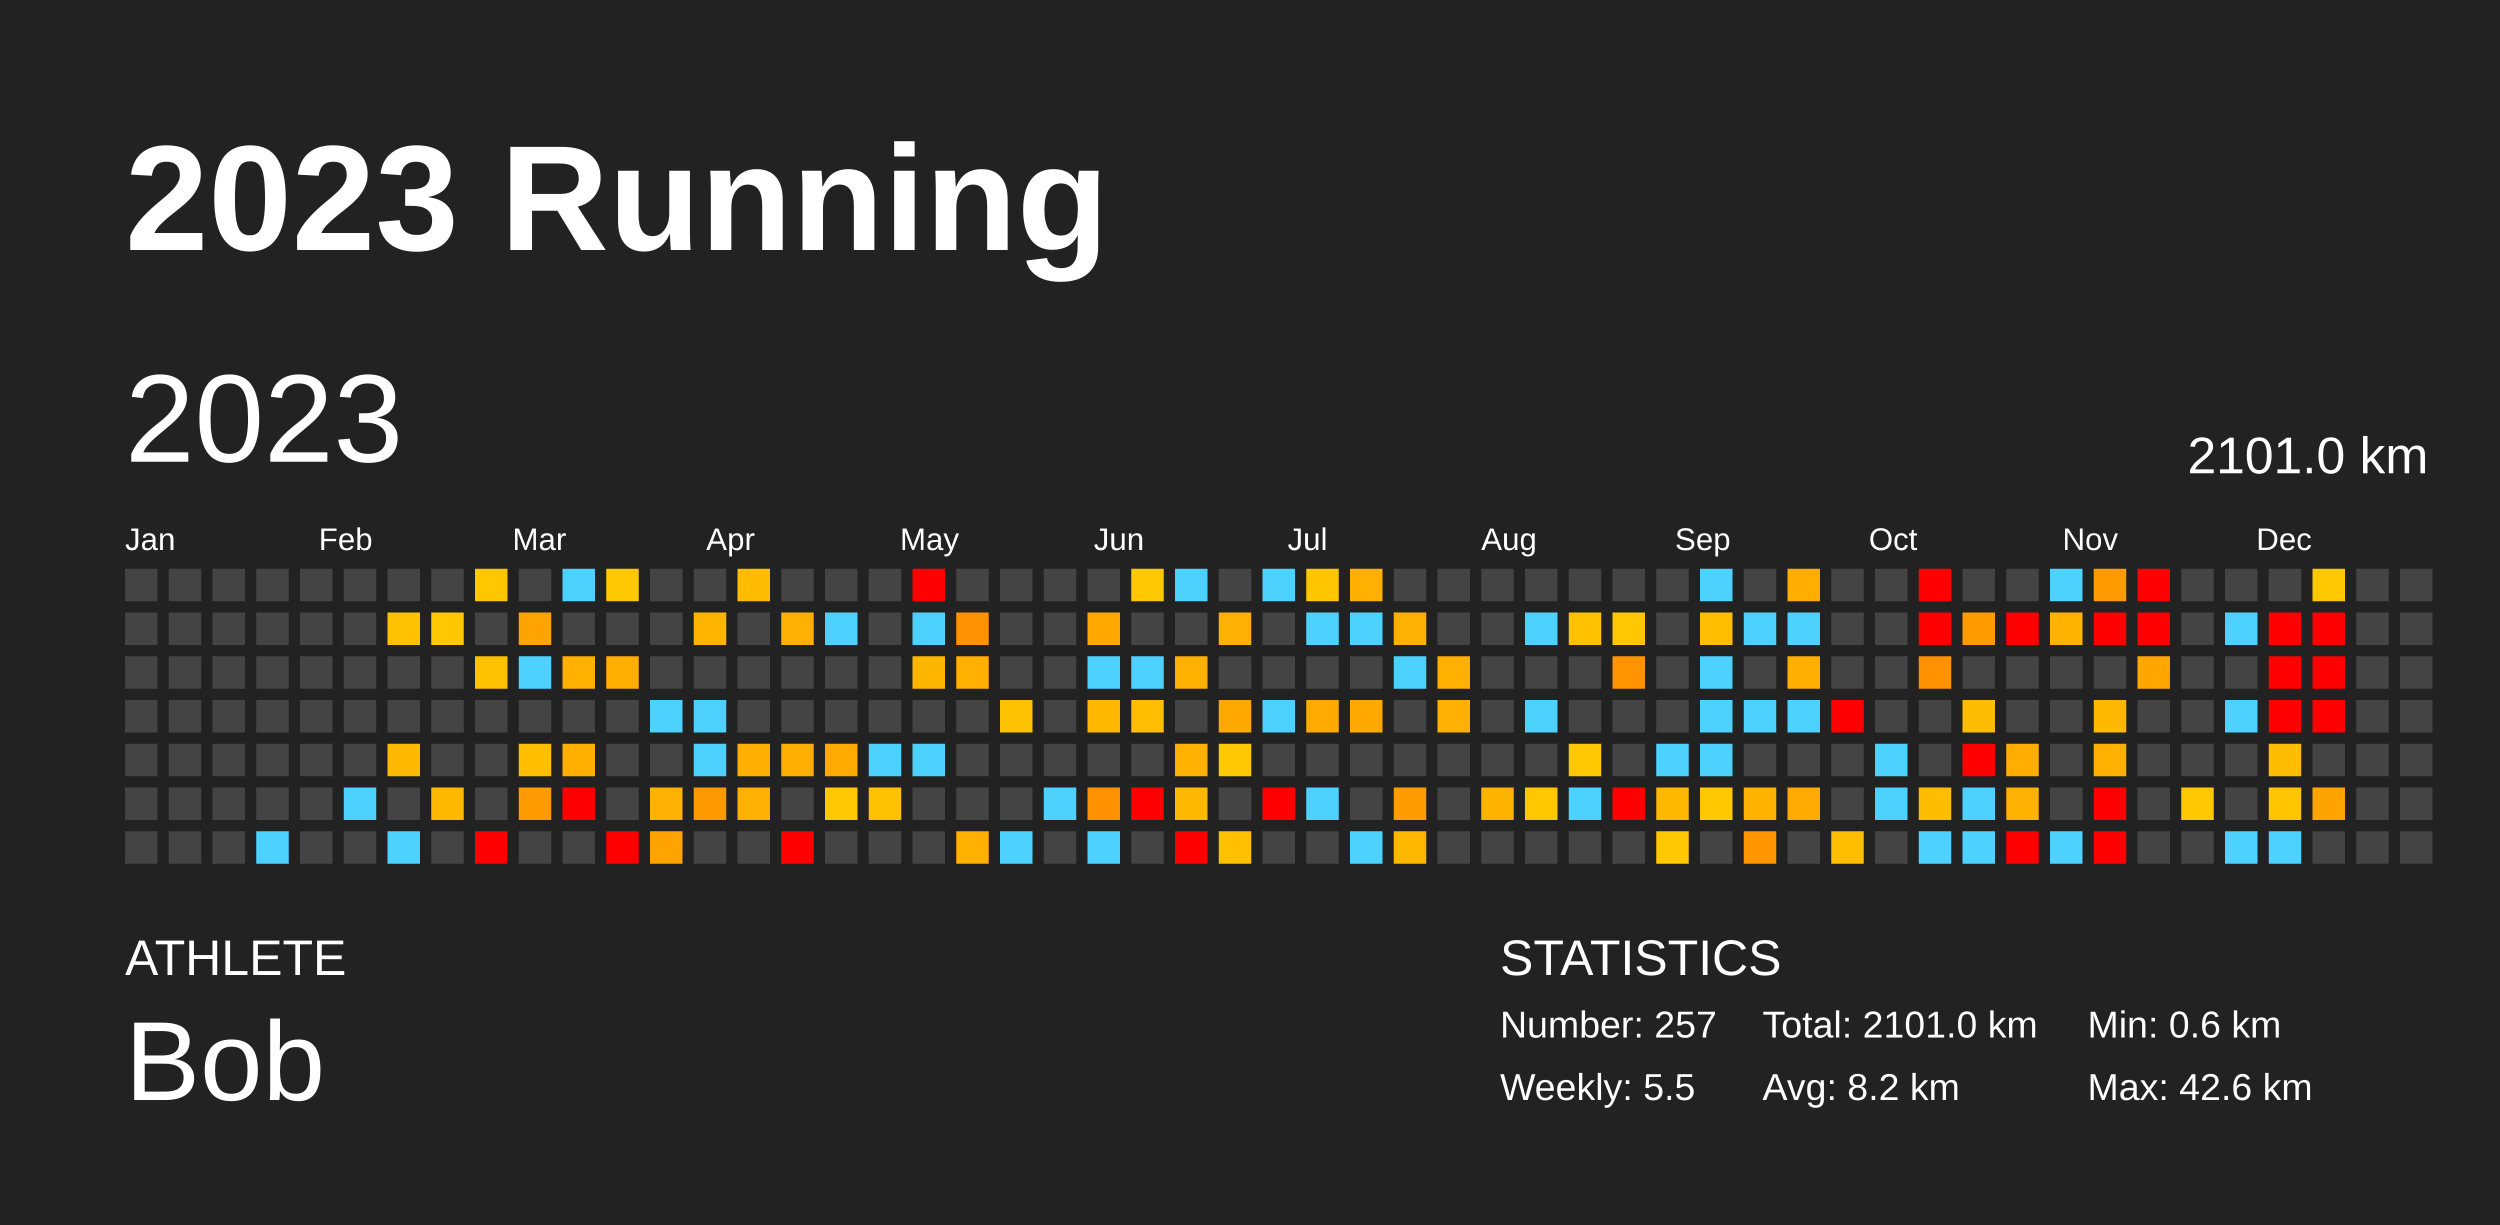
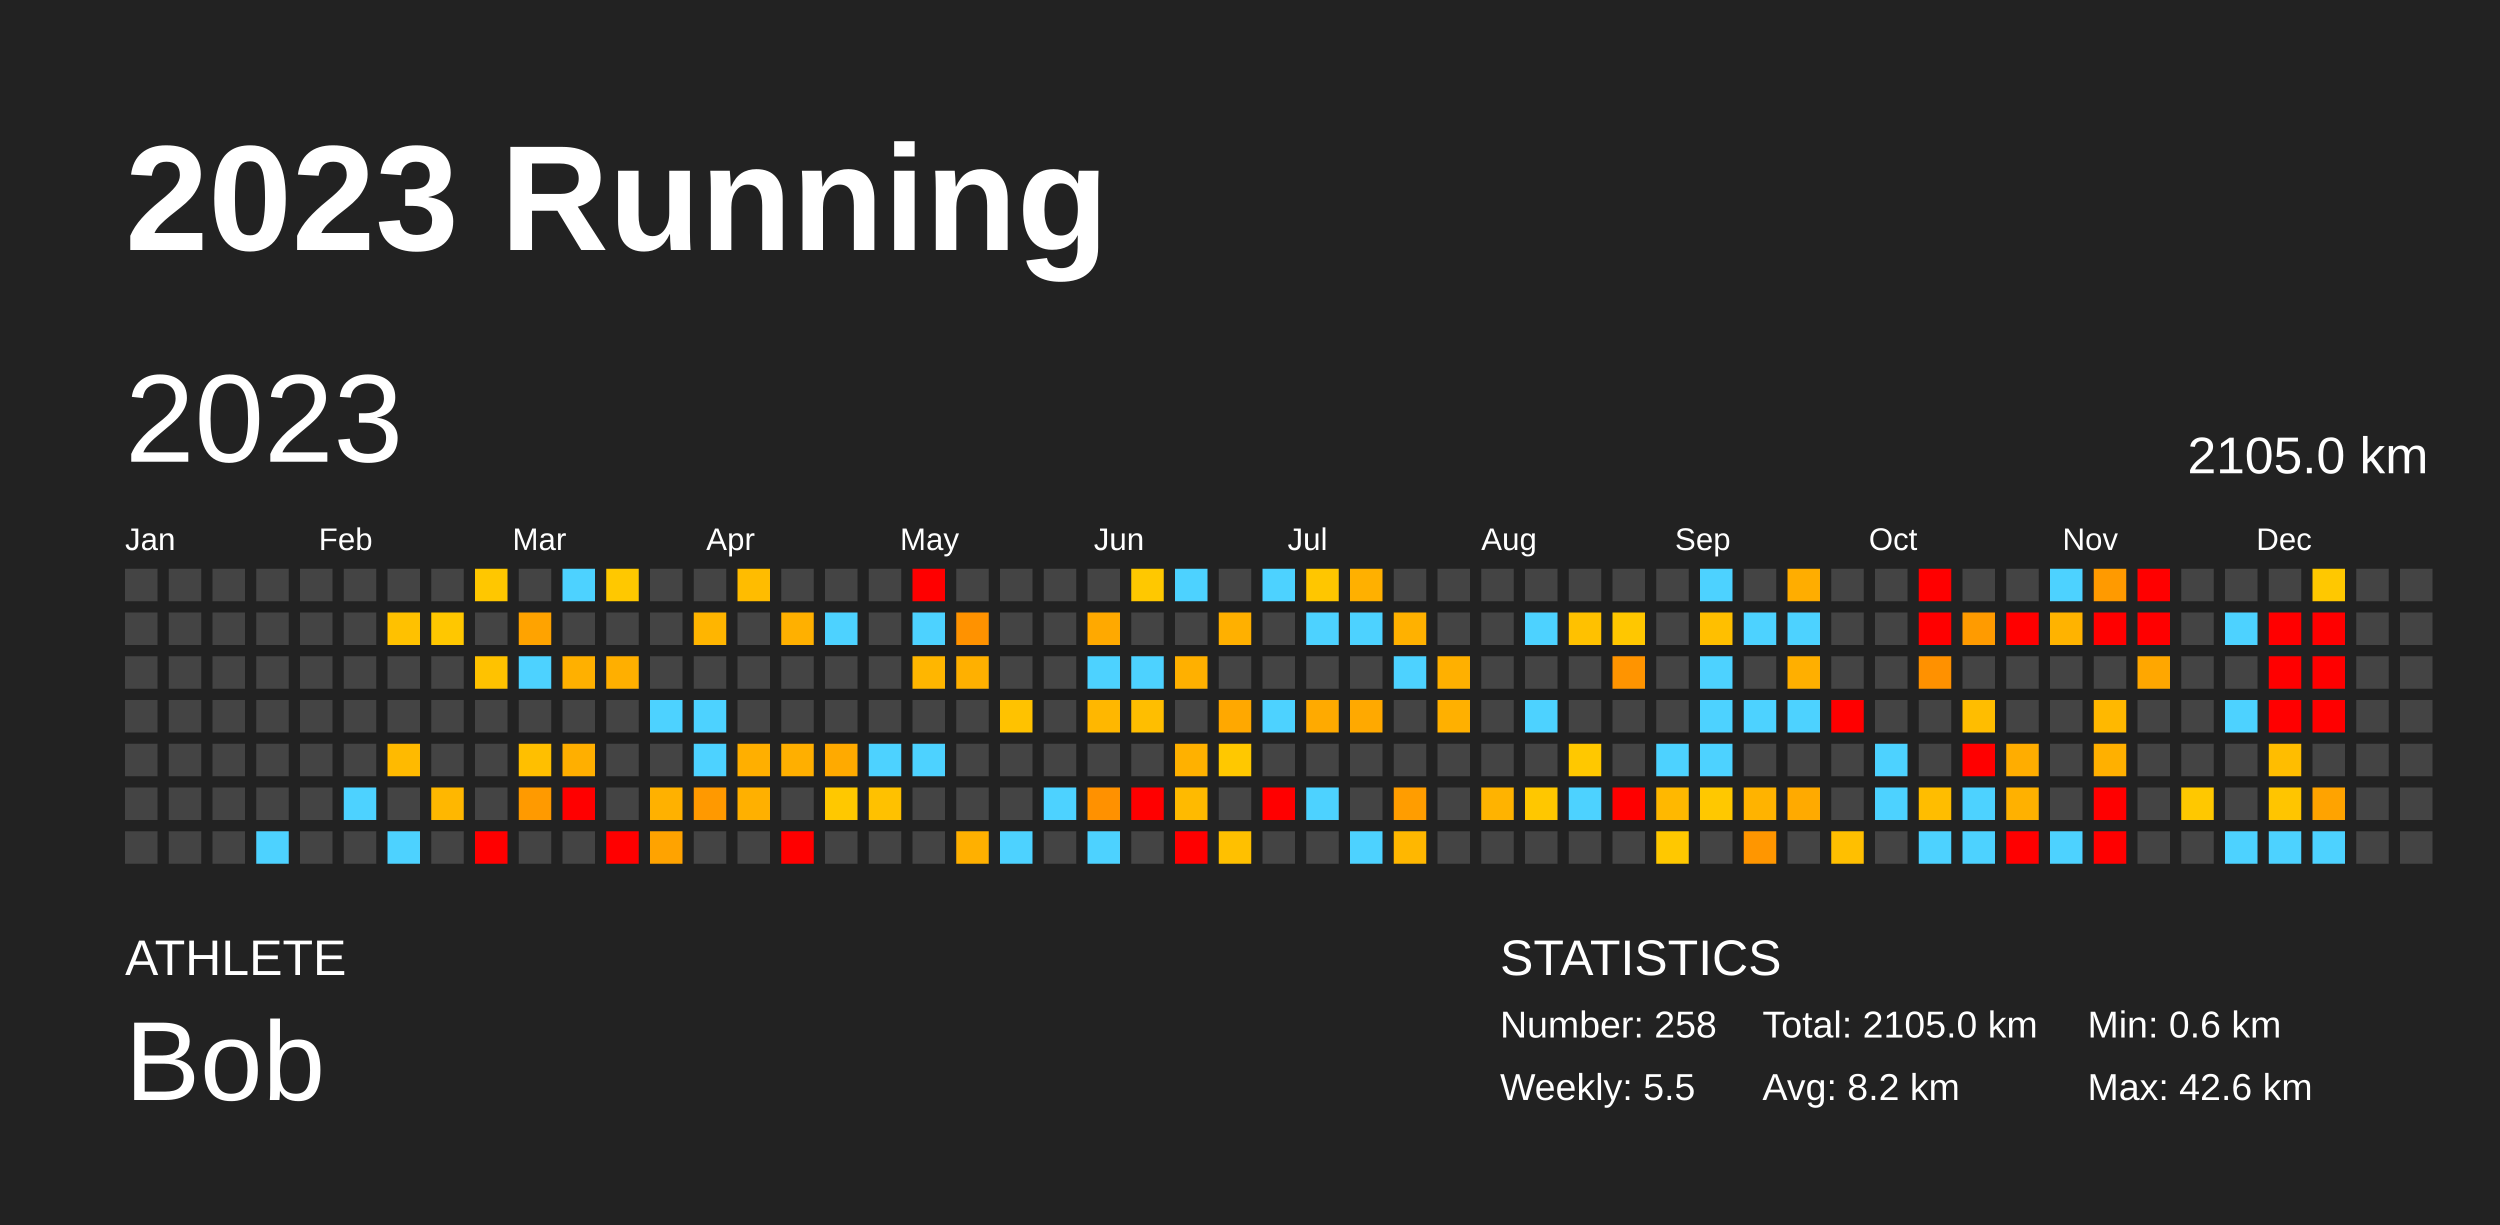
<svg xmlns="http://www.w3.org/2000/svg" baseProfile="full" height="98mm" version="1.1" viewBox="0,0,200,98" width="200mm">
  <defs />
  <rect fill="#222222" height="98" width="200" x="0" y="0" />
  <text fill="#FFFFFF" style="font-size:12px; font-family:Arial; font-weight:bold;" x="10" y="20">2023 Running</text>
  <text fill="#FFFFFF" style="font-size:4px; font-family:Arial" x="10" y="78">ATHLETE</text>
  <text fill="#FFFFFF" style="font-size:9px; font-family:Arial" x="10" y="88">Bob</text>
  <text fill="#FFFFFF" style="font-size:4px; font-family:Arial" x="120" y="78">STATISTICS</text>
-   <text fill="#FFFFFF" style="font-size:3px; font-family:Arial" x="120" y="83">Number: 257</text>
+   <text fill="#FFFFFF" style="font-size:3px; font-family:Arial" x="120" y="83">Number: 258</text>
  <text fill="#FFFFFF" style="font-size:3px; font-family:Arial" x="120" y="88">Weekly: 5.5</text>
-   <text fill="#FFFFFF" style="font-size:3px; font-family:Arial" x="141" y="83">Total: 2101.0 km</text>
+   <text fill="#FFFFFF" style="font-size:3px; font-family:Arial" x="141" y="83">Total: 2105.0 km</text>
  <text fill="#FFFFFF" style="font-size:3px; font-family:Arial" x="141" y="88">Avg: 8.2 km</text>
  <text fill="#FFFFFF" style="font-size:3px; font-family:Arial" x="167" y="83">Min: 0.6 km</text>
  <text fill="#FFFFFF" style="font-size:3px; font-family:Arial" x="167" y="88">Max: 42.6 km</text>
  <text dominant-baseline="hanging" fill="#FFFFFF" style="font-size:10.0px; font-family:Arial;" x="10" y="30">2023</text>
-   <text dominant-baseline="hanging" fill="#FFFFFF" style="font-size:4.125px; font-family:Arial;" x="175" y="35">2101.0 km</text>
+   <text dominant-baseline="hanging" fill="#FFFFFF" style="font-size:4.125px; font-family:Arial;" x="175" y="35">2105.0 km</text>
  <text fill="#FFFFFF" style="font-size:2.5px; font-family:Arial" x="10.0" y="44">Jan</text>
  <text fill="#FFFFFF" style="font-size:2.5px; font-family:Arial" x="25.5" y="44">Feb</text>
  <text fill="#FFFFFF" style="font-size:2.5px; font-family:Arial" x="41.0" y="44">Mar</text>
  <text fill="#FFFFFF" style="font-size:2.5px; font-family:Arial" x="56.5" y="44">Apr</text>
  <text fill="#FFFFFF" style="font-size:2.5px; font-family:Arial" x="72.0" y="44">May</text>
  <text fill="#FFFFFF" style="font-size:2.5px; font-family:Arial" x="87.5" y="44">Jun</text>
  <text fill="#FFFFFF" style="font-size:2.5px; font-family:Arial" x="103.0" y="44">Jul</text>
  <text fill="#FFFFFF" style="font-size:2.5px; font-family:Arial" x="118.5" y="44">Aug</text>
  <text fill="#FFFFFF" style="font-size:2.5px; font-family:Arial" x="134.0" y="44">Sep</text>
  <text fill="#FFFFFF" style="font-size:2.5px; font-family:Arial" x="149.5" y="44">Oct</text>
  <text fill="#FFFFFF" style="font-size:2.5px; font-family:Arial" x="165.0" y="44">Nov</text>
  <text fill="#FFFFFF" style="font-size:2.5px; font-family:Arial" x="180.5" y="44">Dec</text>
  <rect fill="#444444" height="2.6" width="2.6" x="10.0" y="45.5" />
  <rect fill="#444444" height="2.6" width="2.6" x="10.0" y="49.0" />
  <rect fill="#444444" height="2.6" width="2.6" x="10.0" y="52.5" />
  <rect fill="#444444" height="2.6" width="2.6" x="10.0" y="56.0" />
  <rect fill="#444444" height="2.6" width="2.6" x="10.0" y="59.5" />
  <rect fill="#444444" height="2.6" width="2.6" x="10.0" y="63.0" />
  <rect fill="#444444" height="2.6" width="2.6" x="10.0" y="66.5" />
  <rect fill="#444444" height="2.6" width="2.6" x="13.5" y="45.5" />
  <rect fill="#444444" height="2.6" width="2.6" x="13.5" y="49.0" />
  <rect fill="#444444" height="2.6" width="2.6" x="13.5" y="52.5" />
  <rect fill="#444444" height="2.6" width="2.6" x="13.5" y="56.0" />
  <rect fill="#444444" height="2.6" width="2.6" x="13.5" y="59.5" />
  <rect fill="#444444" height="2.6" width="2.6" x="13.5" y="63.0" />
  <rect fill="#444444" height="2.6" width="2.6" x="13.5" y="66.5" />
  <rect fill="#444444" height="2.6" width="2.6" x="17.0" y="45.5" />
  <rect fill="#444444" height="2.6" width="2.6" x="17.0" y="49.0" />
  <rect fill="#444444" height="2.6" width="2.6" x="17.0" y="52.5" />
  <rect fill="#444444" height="2.6" width="2.6" x="17.0" y="56.0" />
  <rect fill="#444444" height="2.6" width="2.6" x="17.0" y="59.5" />
  <rect fill="#444444" height="2.6" width="2.6" x="17.0" y="63.0" />
  <rect fill="#444444" height="2.6" width="2.6" x="17.0" y="66.5" />
  <rect fill="#444444" height="2.6" width="2.6" x="20.5" y="45.5" />
  <rect fill="#444444" height="2.6" width="2.6" x="20.5" y="49.0" />
  <rect fill="#444444" height="2.6" width="2.6" x="20.5" y="52.5" />
  <rect fill="#444444" height="2.6" width="2.6" x="20.5" y="56.0" />
  <rect fill="#444444" height="2.6" width="2.6" x="20.5" y="59.5" />
  <rect fill="#444444" height="2.6" width="2.6" x="20.5" y="63.0" />
  <rect fill="#4dd2ff" height="2.6" width="2.6" x="20.5" y="66.5" />
  <rect fill="#444444" height="2.6" width="2.6" x="24.0" y="45.5" />
  <rect fill="#444444" height="2.6" width="2.6" x="24.0" y="49.0" />
  <rect fill="#444444" height="2.6" width="2.6" x="24.0" y="52.5" />
  <rect fill="#444444" height="2.6" width="2.6" x="24.0" y="56.0" />
  <rect fill="#444444" height="2.6" width="2.6" x="24.0" y="59.5" />
  <rect fill="#444444" height="2.6" width="2.6" x="24.0" y="63.0" />
  <rect fill="#444444" height="2.6" width="2.6" x="24.0" y="66.5" />
  <rect fill="#444444" height="2.6" width="2.6" x="27.5" y="45.5" />
  <rect fill="#444444" height="2.6" width="2.6" x="27.5" y="49.0" />
  <rect fill="#444444" height="2.6" width="2.6" x="27.5" y="52.5" />
  <rect fill="#444444" height="2.6" width="2.6" x="27.5" y="56.0" />
  <rect fill="#444444" height="2.6" width="2.6" x="27.5" y="59.5" />
  <rect fill="#4dd2ff" height="2.6" width="2.6" x="27.5" y="63.0" />
  <rect fill="#444444" height="2.6" width="2.6" x="27.5" y="66.5" />
  <rect fill="#444444" height="2.6" width="2.6" x="31.0" y="45.5" />
  <rect fill="#ffc100" height="2.6" width="2.6" x="31.0" y="49.0" />
  <rect fill="#444444" height="2.6" width="2.6" x="31.0" y="52.5" />
  <rect fill="#444444" height="2.6" width="2.6" x="31.0" y="56.0" />
  <rect fill="#ffba00" height="2.6" width="2.6" x="31.0" y="59.5" />
  <rect fill="#444444" height="2.6" width="2.6" x="31.0" y="63.0" />
  <rect fill="#4dd2ff" height="2.6" width="2.6" x="31.0" y="66.5" />
  <rect fill="#444444" height="2.6" width="2.6" x="34.5" y="45.5" />
  <rect fill="#ffc700" height="2.6" width="2.6" x="34.5" y="49.0" />
  <rect fill="#444444" height="2.6" width="2.6" x="34.5" y="52.5" />
  <rect fill="#444444" height="2.6" width="2.6" x="34.5" y="56.0" />
  <rect fill="#444444" height="2.6" width="2.6" x="34.5" y="59.5" />
  <rect fill="#ffb700" height="2.6" width="2.6" x="34.5" y="63.0" />
  <rect fill="#444444" height="2.6" width="2.6" x="34.5" y="66.5" />
  <rect fill="#ffc700" height="2.6" width="2.6" x="38.0" y="45.5" />
  <rect fill="#444444" height="2.6" width="2.6" x="38.0" y="49.0" />
  <rect fill="#ffc200" height="2.6" width="2.6" x="38.0" y="52.5" />
  <rect fill="#444444" height="2.6" width="2.6" x="38.0" y="56.0" />
  <rect fill="#444444" height="2.6" width="2.6" x="38.0" y="59.5" />
  <rect fill="#444444" height="2.6" width="2.6" x="38.0" y="63.0" />
  <rect fill="red" height="2.6" width="2.6" x="38.0" y="66.5" />
  <rect fill="#444444" height="2.6" width="2.6" x="41.5" y="45.5" />
  <rect fill="#ffa300" height="2.6" width="2.6" x="41.5" y="49.0" />
  <rect fill="#4dd2ff" height="2.6" width="2.6" x="41.5" y="52.5" />
  <rect fill="#444444" height="2.6" width="2.6" x="41.5" y="56.0" />
  <rect fill="#ffbf00" height="2.6" width="2.6" x="41.5" y="59.5" />
  <rect fill="#ff9a00" height="2.6" width="2.6" x="41.5" y="63.0" />
  <rect fill="#444444" height="2.6" width="2.6" x="41.5" y="66.5" />
  <rect fill="#4dd2ff" height="2.6" width="2.6" x="45.0" y="45.5" />
  <rect fill="#444444" height="2.6" width="2.6" x="45.0" y="49.0" />
  <rect fill="#ffb000" height="2.6" width="2.6" x="45.0" y="52.5" />
  <rect fill="#444444" height="2.6" width="2.6" x="45.0" y="56.0" />
  <rect fill="#ffaf00" height="2.6" width="2.6" x="45.0" y="59.5" />
  <rect fill="red" height="2.6" width="2.6" x="45.0" y="63.0" />
  <rect fill="#444444" height="2.6" width="2.6" x="45.0" y="66.5" />
  <rect fill="#ffc800" height="2.6" width="2.6" x="48.5" y="45.5" />
  <rect fill="#444444" height="2.6" width="2.6" x="48.5" y="49.0" />
  <rect fill="#ffaf00" height="2.6" width="2.6" x="48.5" y="52.5" />
  <rect fill="#444444" height="2.6" width="2.6" x="48.5" y="56.0" />
  <rect fill="#444444" height="2.6" width="2.6" x="48.5" y="59.5" />
  <rect fill="#444444" height="2.6" width="2.6" x="48.5" y="63.0" />
  <rect fill="red" height="2.6" width="2.6" x="48.5" y="66.5" />
  <rect fill="#444444" height="2.6" width="2.6" x="52.0" y="45.5" />
  <rect fill="#444444" height="2.6" width="2.6" x="52.0" y="49.0" />
  <rect fill="#444444" height="2.6" width="2.6" x="52.0" y="52.5" />
  <rect fill="#4dd2ff" height="2.6" width="2.6" x="52.0" y="56.0" />
  <rect fill="#444444" height="2.6" width="2.6" x="52.0" y="59.5" />
  <rect fill="#ffb100" height="2.6" width="2.6" x="52.0" y="63.0" />
  <rect fill="#ffa300" height="2.6" width="2.6" x="52.0" y="66.5" />
  <rect fill="#444444" height="2.6" width="2.6" x="55.5" y="45.5" />
  <rect fill="#ffb500" height="2.6" width="2.6" x="55.5" y="49.0" />
  <rect fill="#444444" height="2.6" width="2.6" x="55.5" y="52.5" />
  <rect fill="#4dd2ff" height="2.6" width="2.6" x="55.5" y="56.0" />
  <rect fill="#4dd2ff" height="2.6" width="2.6" x="55.5" y="59.5" />
  <rect fill="#ff9900" height="2.6" width="2.6" x="55.5" y="63.0" />
  <rect fill="#444444" height="2.6" width="2.6" x="55.5" y="66.5" />
  <rect fill="#ffbc00" height="2.6" width="2.6" x="59.0" y="45.5" />
  <rect fill="#444444" height="2.6" width="2.6" x="59.0" y="49.0" />
  <rect fill="#444444" height="2.6" width="2.6" x="59.0" y="52.5" />
  <rect fill="#444444" height="2.6" width="2.6" x="59.0" y="56.0" />
  <rect fill="#ffaf00" height="2.6" width="2.6" x="59.0" y="59.5" />
  <rect fill="#ffb000" height="2.6" width="2.6" x="59.0" y="63.0" />
  <rect fill="#444444" height="2.6" width="2.6" x="59.0" y="66.5" />
  <rect fill="#444444" height="2.6" width="2.6" x="62.5" y="45.5" />
  <rect fill="#ffb000" height="2.6" width="2.6" x="62.5" y="49.0" />
  <rect fill="#444444" height="2.6" width="2.6" x="62.5" y="52.5" />
  <rect fill="#444444" height="2.6" width="2.6" x="62.5" y="56.0" />
  <rect fill="#ffaf00" height="2.6" width="2.6" x="62.5" y="59.5" />
  <rect fill="#444444" height="2.6" width="2.6" x="62.5" y="63.0" />
  <rect fill="red" height="2.6" width="2.6" x="62.5" y="66.5" />
  <rect fill="#444444" height="2.6" width="2.6" x="66.0" y="45.5" />
  <rect fill="#4dd2ff" height="2.6" width="2.6" x="66.0" y="49.0" />
  <rect fill="#444444" height="2.6" width="2.6" x="66.0" y="52.5" />
  <rect fill="#444444" height="2.6" width="2.6" x="66.0" y="56.0" />
  <rect fill="#ffaa00" height="2.6" width="2.6" x="66.0" y="59.5" />
  <rect fill="#ffc800" height="2.6" width="2.6" x="66.0" y="63.0" />
  <rect fill="#444444" height="2.6" width="2.6" x="66.0" y="66.5" />
  <rect fill="#444444" height="2.6" width="2.6" x="69.5" y="45.5" />
  <rect fill="#444444" height="2.6" width="2.6" x="69.5" y="49.0" />
  <rect fill="#444444" height="2.6" width="2.6" x="69.5" y="52.5" />
  <rect fill="#444444" height="2.6" width="2.6" x="69.5" y="56.0" />
  <rect fill="#4dd2ff" height="2.6" width="2.6" x="69.5" y="59.5" />
  <rect fill="#ffc100" height="2.6" width="2.6" x="69.5" y="63.0" />
  <rect fill="#444444" height="2.6" width="2.6" x="69.5" y="66.5" />
  <rect fill="red" height="2.6" width="2.6" x="73.0" y="45.5" />
  <rect fill="#4dd2ff" height="2.6" width="2.6" x="73.0" y="49.0" />
  <rect fill="#ffb600" height="2.6" width="2.6" x="73.0" y="52.5" />
  <rect fill="#444444" height="2.6" width="2.6" x="73.0" y="56.0" />
  <rect fill="#4dd2ff" height="2.6" width="2.6" x="73.0" y="59.5" />
  <rect fill="#444444" height="2.6" width="2.6" x="73.0" y="63.0" />
  <rect fill="#444444" height="2.6" width="2.6" x="73.0" y="66.5" />
  <rect fill="#444444" height="2.6" width="2.6" x="76.5" y="45.5" />
  <rect fill="#ff9200" height="2.6" width="2.6" x="76.5" y="49.0" />
  <rect fill="#ffb000" height="2.6" width="2.6" x="76.5" y="52.5" />
  <rect fill="#444444" height="2.6" width="2.6" x="76.5" y="56.0" />
  <rect fill="#444444" height="2.6" width="2.6" x="76.5" y="59.5" />
  <rect fill="#444444" height="2.6" width="2.6" x="76.5" y="63.0" />
  <rect fill="#ffb000" height="2.6" width="2.6" x="76.5" y="66.5" />
  <rect fill="#444444" height="2.6" width="2.6" x="80.0" y="45.5" />
  <rect fill="#444444" height="2.6" width="2.6" x="80.0" y="49.0" />
  <rect fill="#444444" height="2.6" width="2.6" x="80.0" y="52.5" />
  <rect fill="#ffc200" height="2.6" width="2.6" x="80.0" y="56.0" />
  <rect fill="#444444" height="2.6" width="2.6" x="80.0" y="59.5" />
  <rect fill="#444444" height="2.6" width="2.6" x="80.0" y="63.0" />
  <rect fill="#4dd2ff" height="2.6" width="2.6" x="80.0" y="66.5" />
  <rect fill="#444444" height="2.6" width="2.6" x="83.5" y="45.5" />
  <rect fill="#444444" height="2.6" width="2.6" x="83.5" y="49.0" />
  <rect fill="#444444" height="2.6" width="2.6" x="83.5" y="52.5" />
  <rect fill="#444444" height="2.6" width="2.6" x="83.5" y="56.0" />
  <rect fill="#444444" height="2.6" width="2.6" x="83.5" y="59.5" />
  <rect fill="#4dd2ff" height="2.6" width="2.6" x="83.5" y="63.0" />
  <rect fill="#444444" height="2.6" width="2.6" x="83.5" y="66.5" />
  <rect fill="#444444" height="2.6" width="2.6" x="87.0" y="45.5" />
  <rect fill="#ffa900" height="2.6" width="2.6" x="87.0" y="49.0" />
  <rect fill="#4dd2ff" height="2.6" width="2.6" x="87.0" y="52.5" />
  <rect fill="#ffb700" height="2.6" width="2.6" x="87.0" y="56.0" />
  <rect fill="#444444" height="2.6" width="2.6" x="87.0" y="59.5" />
  <rect fill="#ff9100" height="2.6" width="2.6" x="87.0" y="63.0" />
  <rect fill="#4dd2ff" height="2.6" width="2.6" x="87.0" y="66.5" />
  <rect fill="#ffc800" height="2.6" width="2.6" x="90.5" y="45.5" />
  <rect fill="#444444" height="2.6" width="2.6" x="90.5" y="49.0" />
  <rect fill="#4dd2ff" height="2.6" width="2.6" x="90.5" y="52.5" />
  <rect fill="#ffbe00" height="2.6" width="2.6" x="90.5" y="56.0" />
  <rect fill="#444444" height="2.6" width="2.6" x="90.5" y="59.5" />
  <rect fill="red" height="2.6" width="2.6" x="90.5" y="63.0" />
  <rect fill="#444444" height="2.6" width="2.6" x="90.5" y="66.5" />
  <rect fill="#4dd2ff" height="2.6" width="2.6" x="94.0" y="45.5" />
  <rect fill="#444444" height="2.6" width="2.6" x="94.0" y="49.0" />
  <rect fill="#ffb000" height="2.6" width="2.6" x="94.0" y="52.5" />
  <rect fill="#444444" height="2.6" width="2.6" x="94.0" y="56.0" />
  <rect fill="#ffb100" height="2.6" width="2.6" x="94.0" y="59.5" />
  <rect fill="#ffba00" height="2.6" width="2.6" x="94.0" y="63.0" />
  <rect fill="red" height="2.6" width="2.6" x="94.0" y="66.5" />
  <rect fill="#444444" height="2.6" width="2.6" x="97.5" y="45.5" />
  <rect fill="#ffb000" height="2.6" width="2.6" x="97.5" y="49.0" />
  <rect fill="#444444" height="2.6" width="2.6" x="97.5" y="52.5" />
  <rect fill="#ffa800" height="2.6" width="2.6" x="97.5" y="56.0" />
  <rect fill="#ffc800" height="2.6" width="2.6" x="97.5" y="59.5" />
  <rect fill="#444444" height="2.6" width="2.6" x="97.5" y="63.0" />
  <rect fill="#ffc000" height="2.6" width="2.6" x="97.5" y="66.5" />
  <rect fill="#4dd2ff" height="2.6" width="2.6" x="101.0" y="45.5" />
  <rect fill="#444444" height="2.6" width="2.6" x="101.0" y="49.0" />
  <rect fill="#444444" height="2.6" width="2.6" x="101.0" y="52.5" />
  <rect fill="#4dd2ff" height="2.6" width="2.6" x="101.0" y="56.0" />
  <rect fill="#444444" height="2.6" width="2.6" x="101.0" y="59.5" />
  <rect fill="red" height="2.6" width="2.6" x="101.0" y="63.0" />
  <rect fill="#444444" height="2.6" width="2.6" x="101.0" y="66.5" />
  <rect fill="#ffc600" height="2.6" width="2.6" x="104.5" y="45.5" />
  <rect fill="#4dd2ff" height="2.6" width="2.6" x="104.5" y="49.0" />
  <rect fill="#444444" height="2.6" width="2.6" x="104.5" y="52.5" />
  <rect fill="#ffaa00" height="2.6" width="2.6" x="104.5" y="56.0" />
  <rect fill="#444444" height="2.6" width="2.6" x="104.5" y="59.5" />
  <rect fill="#4dd2ff" height="2.6" width="2.6" x="104.5" y="63.0" />
  <rect fill="#444444" height="2.6" width="2.6" x="104.5" y="66.5" />
  <rect fill="#ffb000" height="2.6" width="2.6" x="108.0" y="45.5" />
  <rect fill="#4dd2ff" height="2.6" width="2.6" x="108.0" y="49.0" />
  <rect fill="#444444" height="2.6" width="2.6" x="108.0" y="52.5" />
  <rect fill="#ffa900" height="2.6" width="2.6" x="108.0" y="56.0" />
  <rect fill="#444444" height="2.6" width="2.6" x="108.0" y="59.5" />
  <rect fill="#444444" height="2.6" width="2.6" x="108.0" y="63.0" />
  <rect fill="#4dd2ff" height="2.6" width="2.6" x="108.0" y="66.5" />
  <rect fill="#444444" height="2.6" width="2.6" x="111.5" y="45.5" />
  <rect fill="#ffb100" height="2.6" width="2.6" x="111.5" y="49.0" />
  <rect fill="#4dd2ff" height="2.6" width="2.6" x="111.5" y="52.5" />
  <rect fill="#444444" height="2.6" width="2.6" x="111.5" y="56.0" />
  <rect fill="#444444" height="2.6" width="2.6" x="111.5" y="59.5" />
  <rect fill="#ff9d00" height="2.6" width="2.6" x="111.5" y="63.0" />
  <rect fill="#ffb700" height="2.6" width="2.6" x="111.5" y="66.5" />
  <rect fill="#444444" height="2.6" width="2.6" x="115.0" y="45.5" />
  <rect fill="#444444" height="2.6" width="2.6" x="115.0" y="49.0" />
  <rect fill="#ffb000" height="2.6" width="2.6" x="115.0" y="52.5" />
  <rect fill="#ffb000" height="2.6" width="2.6" x="115.0" y="56.0" />
  <rect fill="#444444" height="2.6" width="2.6" x="115.0" y="59.5" />
  <rect fill="#444444" height="2.6" width="2.6" x="115.0" y="63.0" />
  <rect fill="#444444" height="2.6" width="2.6" x="115.0" y="66.5" />
  <rect fill="#444444" height="2.6" width="2.6" x="118.5" y="45.5" />
  <rect fill="#444444" height="2.6" width="2.6" x="118.5" y="49.0" />
  <rect fill="#444444" height="2.6" width="2.6" x="118.5" y="52.5" />
  <rect fill="#444444" height="2.6" width="2.6" x="118.5" y="56.0" />
  <rect fill="#444444" height="2.6" width="2.6" x="118.5" y="59.5" />
  <rect fill="#ffb300" height="2.6" width="2.6" x="118.5" y="63.0" />
  <rect fill="#444444" height="2.6" width="2.6" x="118.5" y="66.5" />
  <rect fill="#444444" height="2.6" width="2.6" x="122.0" y="45.5" />
  <rect fill="#4dd2ff" height="2.6" width="2.6" x="122.0" y="49.0" />
  <rect fill="#444444" height="2.6" width="2.6" x="122.0" y="52.5" />
  <rect fill="#4dd2ff" height="2.6" width="2.6" x="122.0" y="56.0" />
  <rect fill="#444444" height="2.6" width="2.6" x="122.0" y="59.5" />
  <rect fill="#ffc700" height="2.6" width="2.6" x="122.0" y="63.0" />
  <rect fill="#444444" height="2.6" width="2.6" x="122.0" y="66.5" />
  <rect fill="#444444" height="2.6" width="2.6" x="125.5" y="45.5" />
  <rect fill="#ffc100" height="2.6" width="2.6" x="125.5" y="49.0" />
  <rect fill="#444444" height="2.6" width="2.6" x="125.5" y="52.5" />
  <rect fill="#444444" height="2.6" width="2.6" x="125.5" y="56.0" />
  <rect fill="#ffc800" height="2.6" width="2.6" x="125.5" y="59.5" />
  <rect fill="#4dd2ff" height="2.6" width="2.6" x="125.5" y="63.0" />
  <rect fill="#444444" height="2.6" width="2.6" x="125.5" y="66.5" />
  <rect fill="#444444" height="2.6" width="2.6" x="129.0" y="45.5" />
  <rect fill="#ffc700" height="2.6" width="2.6" x="129.0" y="49.0" />
  <rect fill="#ff9400" height="2.6" width="2.6" x="129.0" y="52.5" />
  <rect fill="#444444" height="2.6" width="2.6" x="129.0" y="56.0" />
  <rect fill="#444444" height="2.6" width="2.6" x="129.0" y="59.5" />
  <rect fill="red" height="2.6" width="2.6" x="129.0" y="63.0" />
  <rect fill="#444444" height="2.6" width="2.6" x="129.0" y="66.5" />
  <rect fill="#444444" height="2.6" width="2.6" x="132.5" y="45.5" />
  <rect fill="#444444" height="2.6" width="2.6" x="132.5" y="49.0" />
  <rect fill="#444444" height="2.6" width="2.6" x="132.5" y="52.5" />
  <rect fill="#444444" height="2.6" width="2.6" x="132.5" y="56.0" />
  <rect fill="#4dd2ff" height="2.6" width="2.6" x="132.5" y="59.5" />
  <rect fill="#ffb800" height="2.6" width="2.6" x="132.5" y="63.0" />
  <rect fill="#ffc800" height="2.6" width="2.6" x="132.5" y="66.5" />
  <rect fill="#4dd2ff" height="2.6" width="2.6" x="136.0" y="45.5" />
  <rect fill="#ffbf00" height="2.6" width="2.6" x="136.0" y="49.0" />
  <rect fill="#4dd2ff" height="2.6" width="2.6" x="136.0" y="52.5" />
  <rect fill="#4dd2ff" height="2.6" width="2.6" x="136.0" y="56.0" />
  <rect fill="#4dd2ff" height="2.6" width="2.6" x="136.0" y="59.5" />
  <rect fill="#ffc800" height="2.6" width="2.6" x="136.0" y="63.0" />
  <rect fill="#444444" height="2.6" width="2.6" x="136.0" y="66.5" />
  <rect fill="#444444" height="2.6" width="2.6" x="139.5" y="45.5" />
  <rect fill="#4dd2ff" height="2.6" width="2.6" x="139.5" y="49.0" />
  <rect fill="#444444" height="2.6" width="2.6" x="139.5" y="52.5" />
  <rect fill="#4dd2ff" height="2.6" width="2.6" x="139.5" y="56.0" />
  <rect fill="#444444" height="2.6" width="2.6" x="139.5" y="59.5" />
  <rect fill="#ffb300" height="2.6" width="2.6" x="139.5" y="63.0" />
  <rect fill="#ff9600" height="2.6" width="2.6" x="139.5" y="66.5" />
  <rect fill="#ffad00" height="2.6" width="2.6" x="143.0" y="45.5" />
  <rect fill="#4dd2ff" height="2.6" width="2.6" x="143.0" y="49.0" />
  <rect fill="#ffaf00" height="2.6" width="2.6" x="143.0" y="52.5" />
  <rect fill="#4dd2ff" height="2.6" width="2.6" x="143.0" y="56.0" />
  <rect fill="#444444" height="2.6" width="2.6" x="143.0" y="59.5" />
  <rect fill="#ffaa00" height="2.6" width="2.6" x="143.0" y="63.0" />
  <rect fill="#444444" height="2.6" width="2.6" x="143.0" y="66.5" />
  <rect fill="#444444" height="2.6" width="2.6" x="146.5" y="45.5" />
  <rect fill="#444444" height="2.6" width="2.6" x="146.5" y="49.0" />
  <rect fill="#444444" height="2.6" width="2.6" x="146.5" y="52.5" />
  <rect fill="red" height="2.6" width="2.6" x="146.5" y="56.0" />
  <rect fill="#444444" height="2.6" width="2.6" x="146.5" y="59.5" />
  <rect fill="#444444" height="2.6" width="2.6" x="146.5" y="63.0" />
  <rect fill="#ffbf00" height="2.6" width="2.6" x="146.5" y="66.5" />
  <rect fill="#444444" height="2.6" width="2.6" x="150.0" y="45.5" />
  <rect fill="#444444" height="2.6" width="2.6" x="150.0" y="49.0" />
  <rect fill="#444444" height="2.6" width="2.6" x="150.0" y="52.5" />
  <rect fill="#444444" height="2.6" width="2.6" x="150.0" y="56.0" />
  <rect fill="#4dd2ff" height="2.6" width="2.6" x="150.0" y="59.5" />
  <rect fill="#4dd2ff" height="2.6" width="2.6" x="150.0" y="63.0" />
  <rect fill="#444444" height="2.6" width="2.6" x="150.0" y="66.5" />
  <rect fill="red" height="2.6" width="2.6" x="153.5" y="45.5" />
  <rect fill="red" height="2.6" width="2.6" x="153.5" y="49.0" />
  <rect fill="#ff9100" height="2.6" width="2.6" x="153.5" y="52.5" />
  <rect fill="#444444" height="2.6" width="2.6" x="153.5" y="56.0" />
  <rect fill="#444444" height="2.6" width="2.6" x="153.5" y="59.5" />
  <rect fill="#ffbd00" height="2.6" width="2.6" x="153.5" y="63.0" />
  <rect fill="#4dd2ff" height="2.6" width="2.6" x="153.5" y="66.5" />
  <rect fill="#444444" height="2.6" width="2.6" x="157.0" y="45.5" />
  <rect fill="#ff9b00" height="2.6" width="2.6" x="157.0" y="49.0" />
  <rect fill="#444444" height="2.6" width="2.6" x="157.0" y="52.5" />
  <rect fill="#ffbd00" height="2.6" width="2.6" x="157.0" y="56.0" />
  <rect fill="red" height="2.6" width="2.6" x="157.0" y="59.5" />
  <rect fill="#4dd2ff" height="2.6" width="2.6" x="157.0" y="63.0" />
  <rect fill="#4dd2ff" height="2.6" width="2.6" x="157.0" y="66.5" />
  <rect fill="#444444" height="2.6" width="2.6" x="160.5" y="45.5" />
  <rect fill="red" height="2.6" width="2.6" x="160.5" y="49.0" />
  <rect fill="#444444" height="2.6" width="2.6" x="160.5" y="52.5" />
  <rect fill="#444444" height="2.6" width="2.6" x="160.5" y="56.0" />
  <rect fill="#ffad00" height="2.6" width="2.6" x="160.5" y="59.5" />
  <rect fill="#ffb100" height="2.6" width="2.6" x="160.5" y="63.0" />
  <rect fill="red" height="2.6" width="2.6" x="160.5" y="66.5" />
  <rect fill="#4dd2ff" height="2.6" width="2.6" x="164.0" y="45.5" />
  <rect fill="#ffb300" height="2.6" width="2.6" x="164.0" y="49.0" />
  <rect fill="#444444" height="2.6" width="2.6" x="164.0" y="52.5" />
  <rect fill="#444444" height="2.6" width="2.6" x="164.0" y="56.0" />
  <rect fill="#444444" height="2.6" width="2.6" x="164.0" y="59.5" />
  <rect fill="#444444" height="2.6" width="2.6" x="164.0" y="63.0" />
  <rect fill="#4dd2ff" height="2.6" width="2.6" x="164.0" y="66.5" />
  <rect fill="#ff9a00" height="2.6" width="2.6" x="167.5" y="45.5" />
  <rect fill="red" height="2.6" width="2.6" x="167.5" y="49.0" />
  <rect fill="#444444" height="2.6" width="2.6" x="167.5" y="52.5" />
  <rect fill="#ffb800" height="2.6" width="2.6" x="167.5" y="56.0" />
  <rect fill="#ffb000" height="2.6" width="2.6" x="167.5" y="59.5" />
  <rect fill="red" height="2.6" width="2.6" x="167.5" y="63.0" />
  <rect fill="red" height="2.6" width="2.6" x="167.5" y="66.5" />
  <rect fill="red" height="2.6" width="2.6" x="171.0" y="45.5" />
  <rect fill="red" height="2.6" width="2.6" x="171.0" y="49.0" />
  <rect fill="#ffa700" height="2.6" width="2.6" x="171.0" y="52.5" />
  <rect fill="#444444" height="2.6" width="2.6" x="171.0" y="56.0" />
  <rect fill="#444444" height="2.6" width="2.6" x="171.0" y="59.5" />
  <rect fill="#444444" height="2.6" width="2.6" x="171.0" y="63.0" />
  <rect fill="#444444" height="2.6" width="2.6" x="171.0" y="66.5" />
  <rect fill="#444444" height="2.6" width="2.6" x="174.5" y="45.5" />
  <rect fill="#444444" height="2.6" width="2.6" x="174.5" y="49.0" />
  <rect fill="#444444" height="2.6" width="2.6" x="174.5" y="52.5" />
  <rect fill="#444444" height="2.6" width="2.6" x="174.5" y="56.0" />
  <rect fill="#444444" height="2.6" width="2.6" x="174.5" y="59.5" />
  <rect fill="#ffc800" height="2.6" width="2.6" x="174.5" y="63.0" />
  <rect fill="#444444" height="2.6" width="2.6" x="174.5" y="66.5" />
  <rect fill="#444444" height="2.6" width="2.6" x="178.0" y="45.5" />
  <rect fill="#4dd2ff" height="2.6" width="2.6" x="178.0" y="49.0" />
  <rect fill="#444444" height="2.6" width="2.6" x="178.0" y="52.5" />
  <rect fill="#4dd2ff" height="2.6" width="2.6" x="178.0" y="56.0" />
  <rect fill="#444444" height="2.6" width="2.6" x="178.0" y="59.5" />
  <rect fill="#444444" height="2.6" width="2.6" x="178.0" y="63.0" />
  <rect fill="#4dd2ff" height="2.6" width="2.6" x="178.0" y="66.5" />
  <rect fill="#444444" height="2.6" width="2.6" x="181.5" y="45.5" />
  <rect fill="red" height="2.6" width="2.6" x="181.5" y="49.0" />
  <rect fill="red" height="2.6" width="2.6" x="181.5" y="52.5" />
  <rect fill="red" height="2.6" width="2.6" x="181.5" y="56.0" />
  <rect fill="#ffbd00" height="2.6" width="2.6" x="181.5" y="59.5" />
  <rect fill="#ffc500" height="2.6" width="2.6" x="181.5" y="63.0" />
  <rect fill="#4dd2ff" height="2.6" width="2.6" x="181.5" y="66.5" />
  <rect fill="#ffc800" height="2.6" width="2.6" x="185.0" y="45.5" />
  <rect fill="red" height="2.6" width="2.6" x="185.0" y="49.0" />
  <rect fill="red" height="2.6" width="2.6" x="185.0" y="52.5" />
  <rect fill="red" height="2.6" width="2.6" x="185.0" y="56.0" />
  <rect fill="#444444" height="2.6" width="2.6" x="185.0" y="59.5" />
  <rect fill="#ffa300" height="2.6" width="2.6" x="185.0" y="63.0" />
-   <rect fill="#444444" height="2.6" width="2.6" x="185.0" y="66.5" />
+   <rect fill="#4dd2ff" height="2.6" width="2.6" x="185.0" y="66.5" />
  <rect fill="#444444" height="2.6" width="2.6" x="188.5" y="45.5" />
  <rect fill="#444444" height="2.6" width="2.6" x="188.5" y="49.0" />
  <rect fill="#444444" height="2.6" width="2.6" x="188.5" y="52.5" />
  <rect fill="#444444" height="2.6" width="2.6" x="188.5" y="56.0" />
  <rect fill="#444444" height="2.6" width="2.6" x="188.5" y="59.5" />
  <rect fill="#444444" height="2.6" width="2.6" x="188.5" y="63.0" />
  <rect fill="#444444" height="2.6" width="2.6" x="188.5" y="66.5" />
  <rect fill="#444444" height="2.6" width="2.6" x="192.0" y="45.5" />
  <rect fill="#444444" height="2.6" width="2.6" x="192.0" y="49.0" />
  <rect fill="#444444" height="2.6" width="2.6" x="192.0" y="52.5" />
  <rect fill="#444444" height="2.6" width="2.6" x="192.0" y="56.0" />
  <rect fill="#444444" height="2.6" width="2.6" x="192.0" y="59.5" />
  <rect fill="#444444" height="2.6" width="2.6" x="192.0" y="63.0" />
  <rect fill="#444444" height="2.6" width="2.6" x="192.0" y="66.5" />
</svg>
